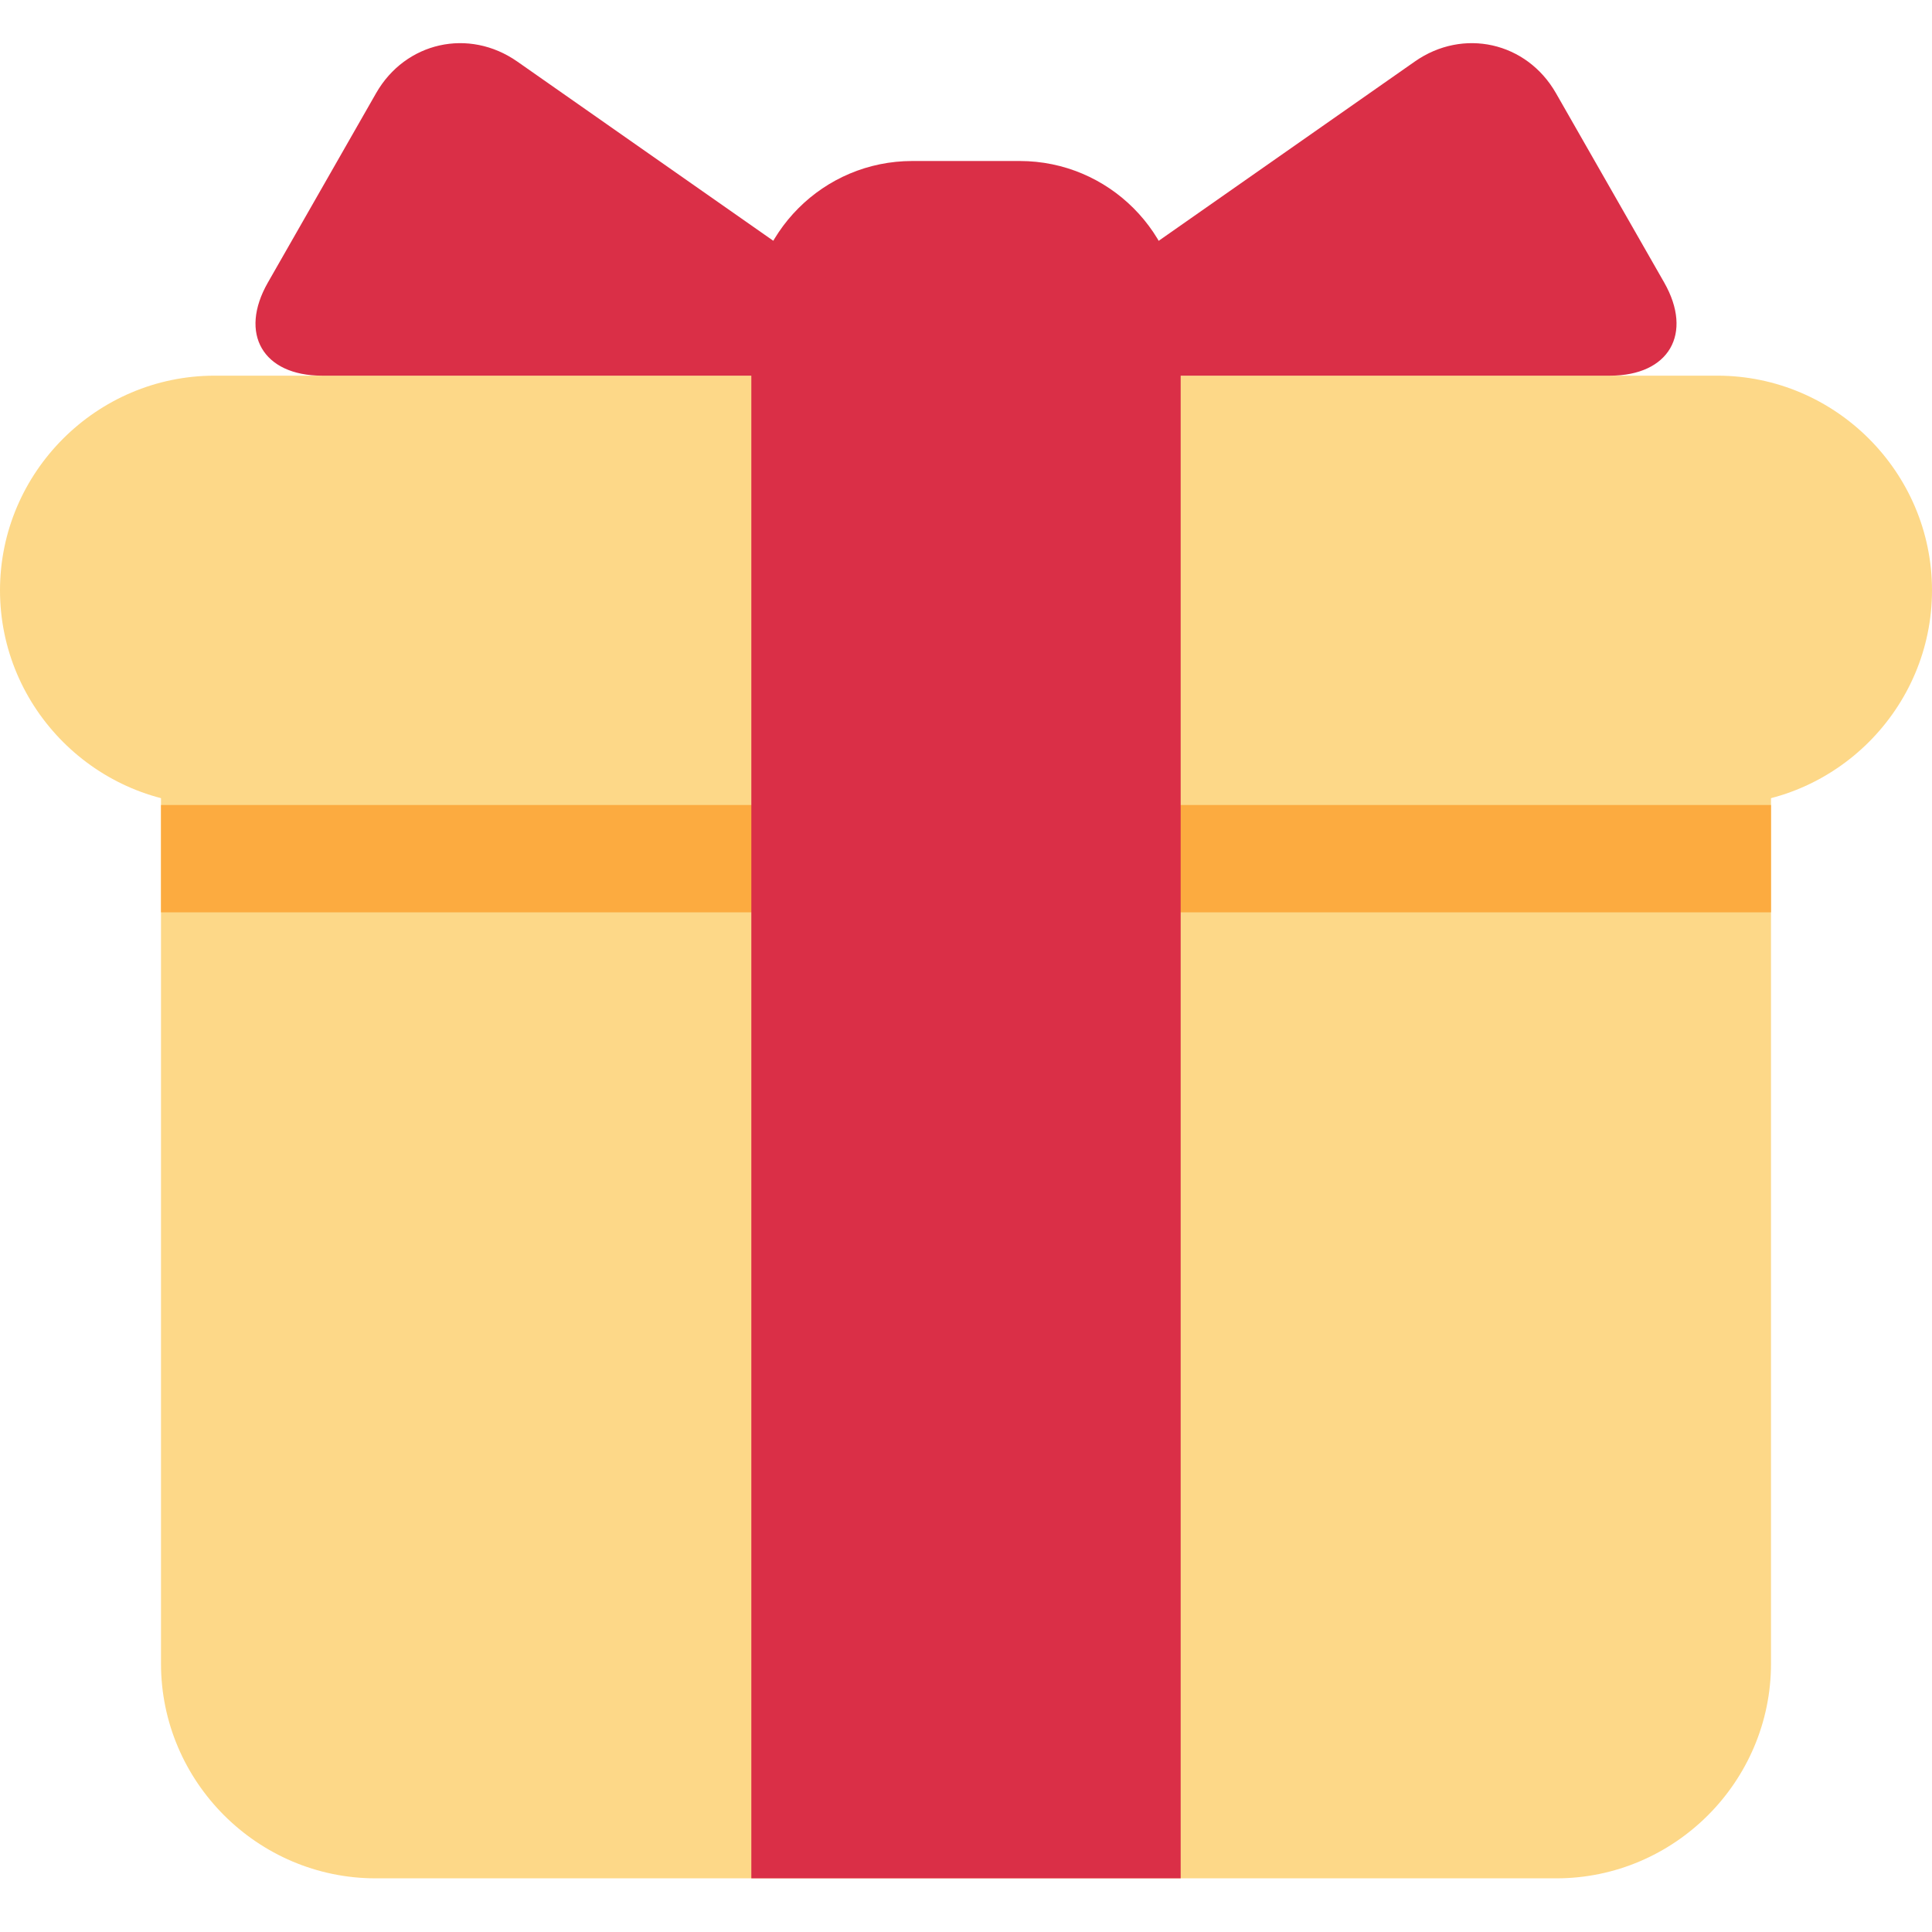
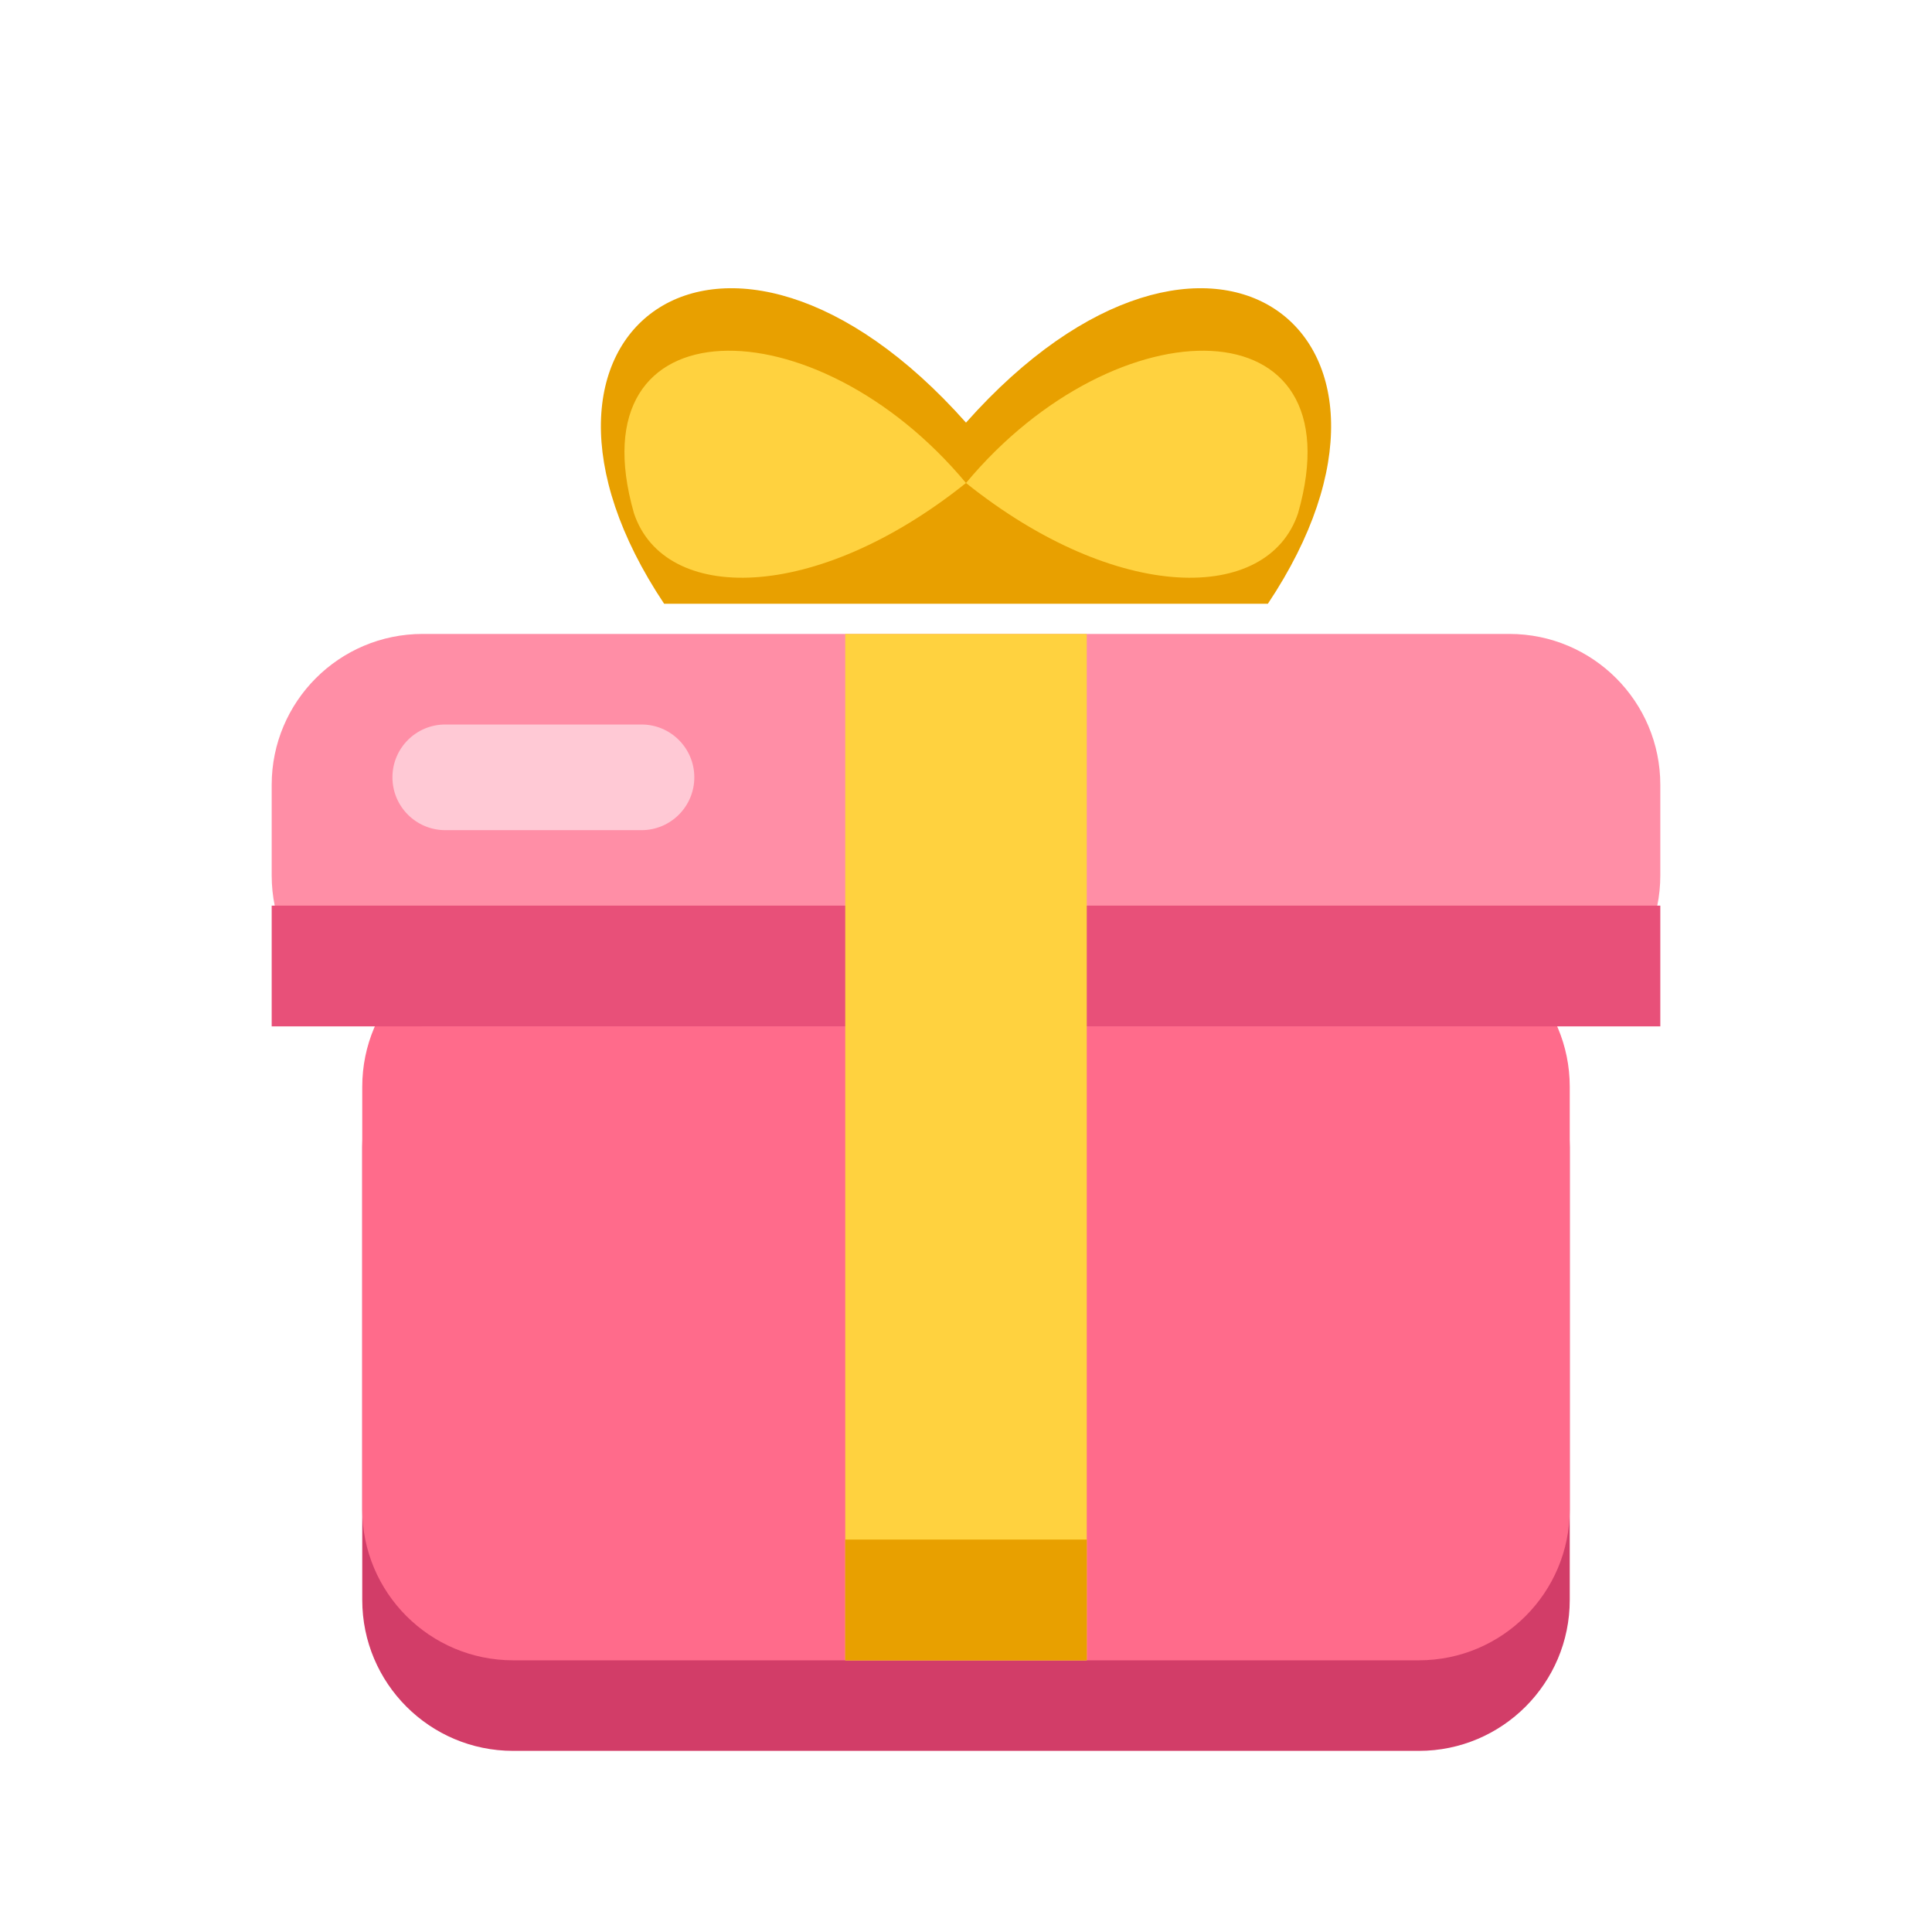
- <svg xmlns="http://www.w3.org/2000/svg" viewBox="0 0 36 36">
-   <path fill="#FDD888" d="M33 31c0 2.2-1.8 4-4 4H7c-2.2 0-4-1.8-4-4V14c0-2.2 1.8-4 4-4h22c2.2 0 4 1.8 4 4v17z" />
-   <path fill="#FDD888" d="M36 11c0 2.2-1.8 4-4 4H4c-2.2 0-4-1.8-4-4s1.8-4 4-4h28c2.2 0 4 1.8 4 4z" />
-   <path fill="#FCAB40" d="M3 15h30v2H3z" />
-   <path fill="#DA2F47" d="M19 3h-2c-1.657 0-3 1.343-3 3v29h8V6c0-1.656-1.343-3-3-3z" />
-   <path fill="#DA2F47" d="M16 7c1.1 0 1.263-.516.361-1.147L9.639 1.147c-.902-.631-2.085-.366-2.631.589L4.992 5.264C4.446 6.219 4.9 7 6 7h10zm4 0c-1.1 0-1.263-.516-.361-1.147l6.723-4.706c.901-.631 2.085-.366 2.631.589l2.016 3.527C31.554 6.219 31.1 7 30 7H20z" />
+ <svg xmlns="http://www.w3.org/2000/svg" viewBox="0 0 64 64">
+   <path d="M22 20c-6-9 2-15 10-6 8-9 16-3 10 6z" fill="#e8a000" />
+   <path d="M32 16c-5-6-13-6-11 1 1 3 6 3 11-1zM32 16c5-6 13-6 11 1-1 3-6 3-11-1z" fill="#ffd23f" />
+   <rect x="12" y="33" width="40" height="25" rx="5" fill="#d23d68" />
+   <rect x="12" y="31" width="40" height="24" rx="5" fill="#ff6b8b" />
+   <rect x="9" y="21" width="46" height="13" rx="5" fill="#ff8ea6" />
+   <rect x="9" y="30" width="46" height="4" fill="#e85079" />
+   <rect x="28" y="21" width="8" height="34" fill="#ffd23f" />
+   <rect x="28" y="51" width="8" height="4" fill="#e8a000" />
+   <rect x="13" y="24" width="10" height="3.5" rx="1.75" fill="#ffc9d5" />
</svg>
